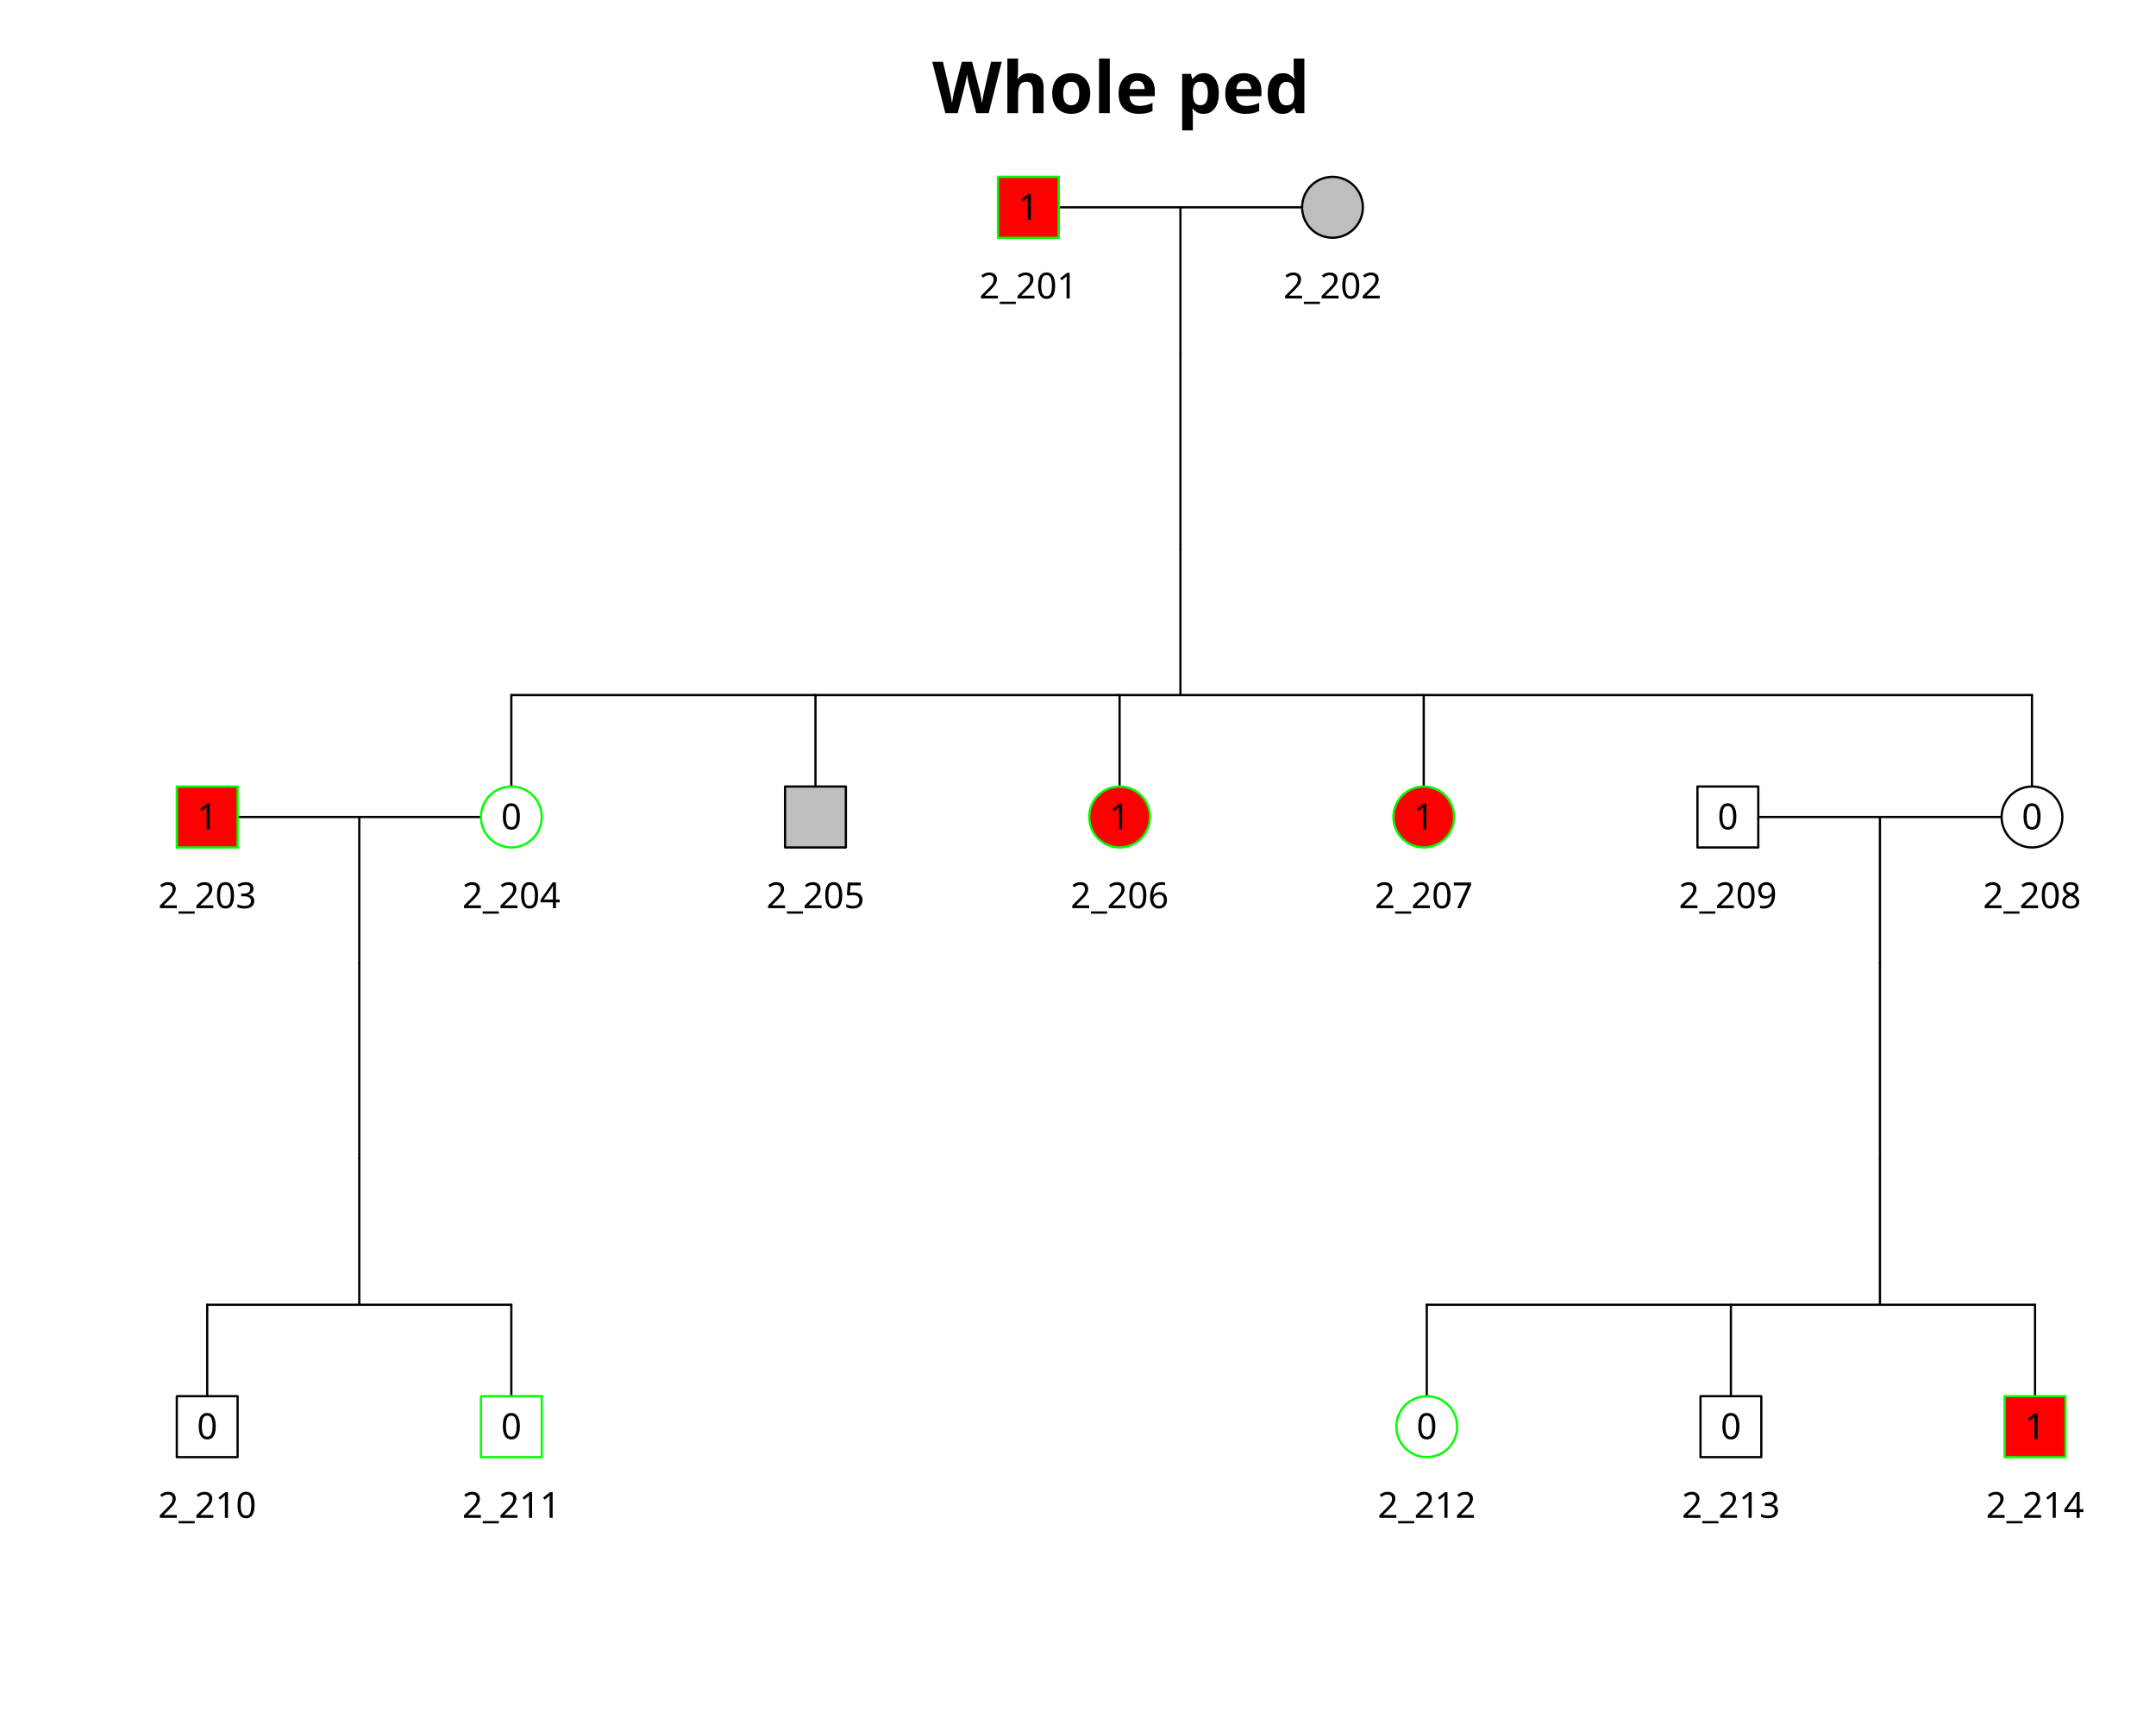
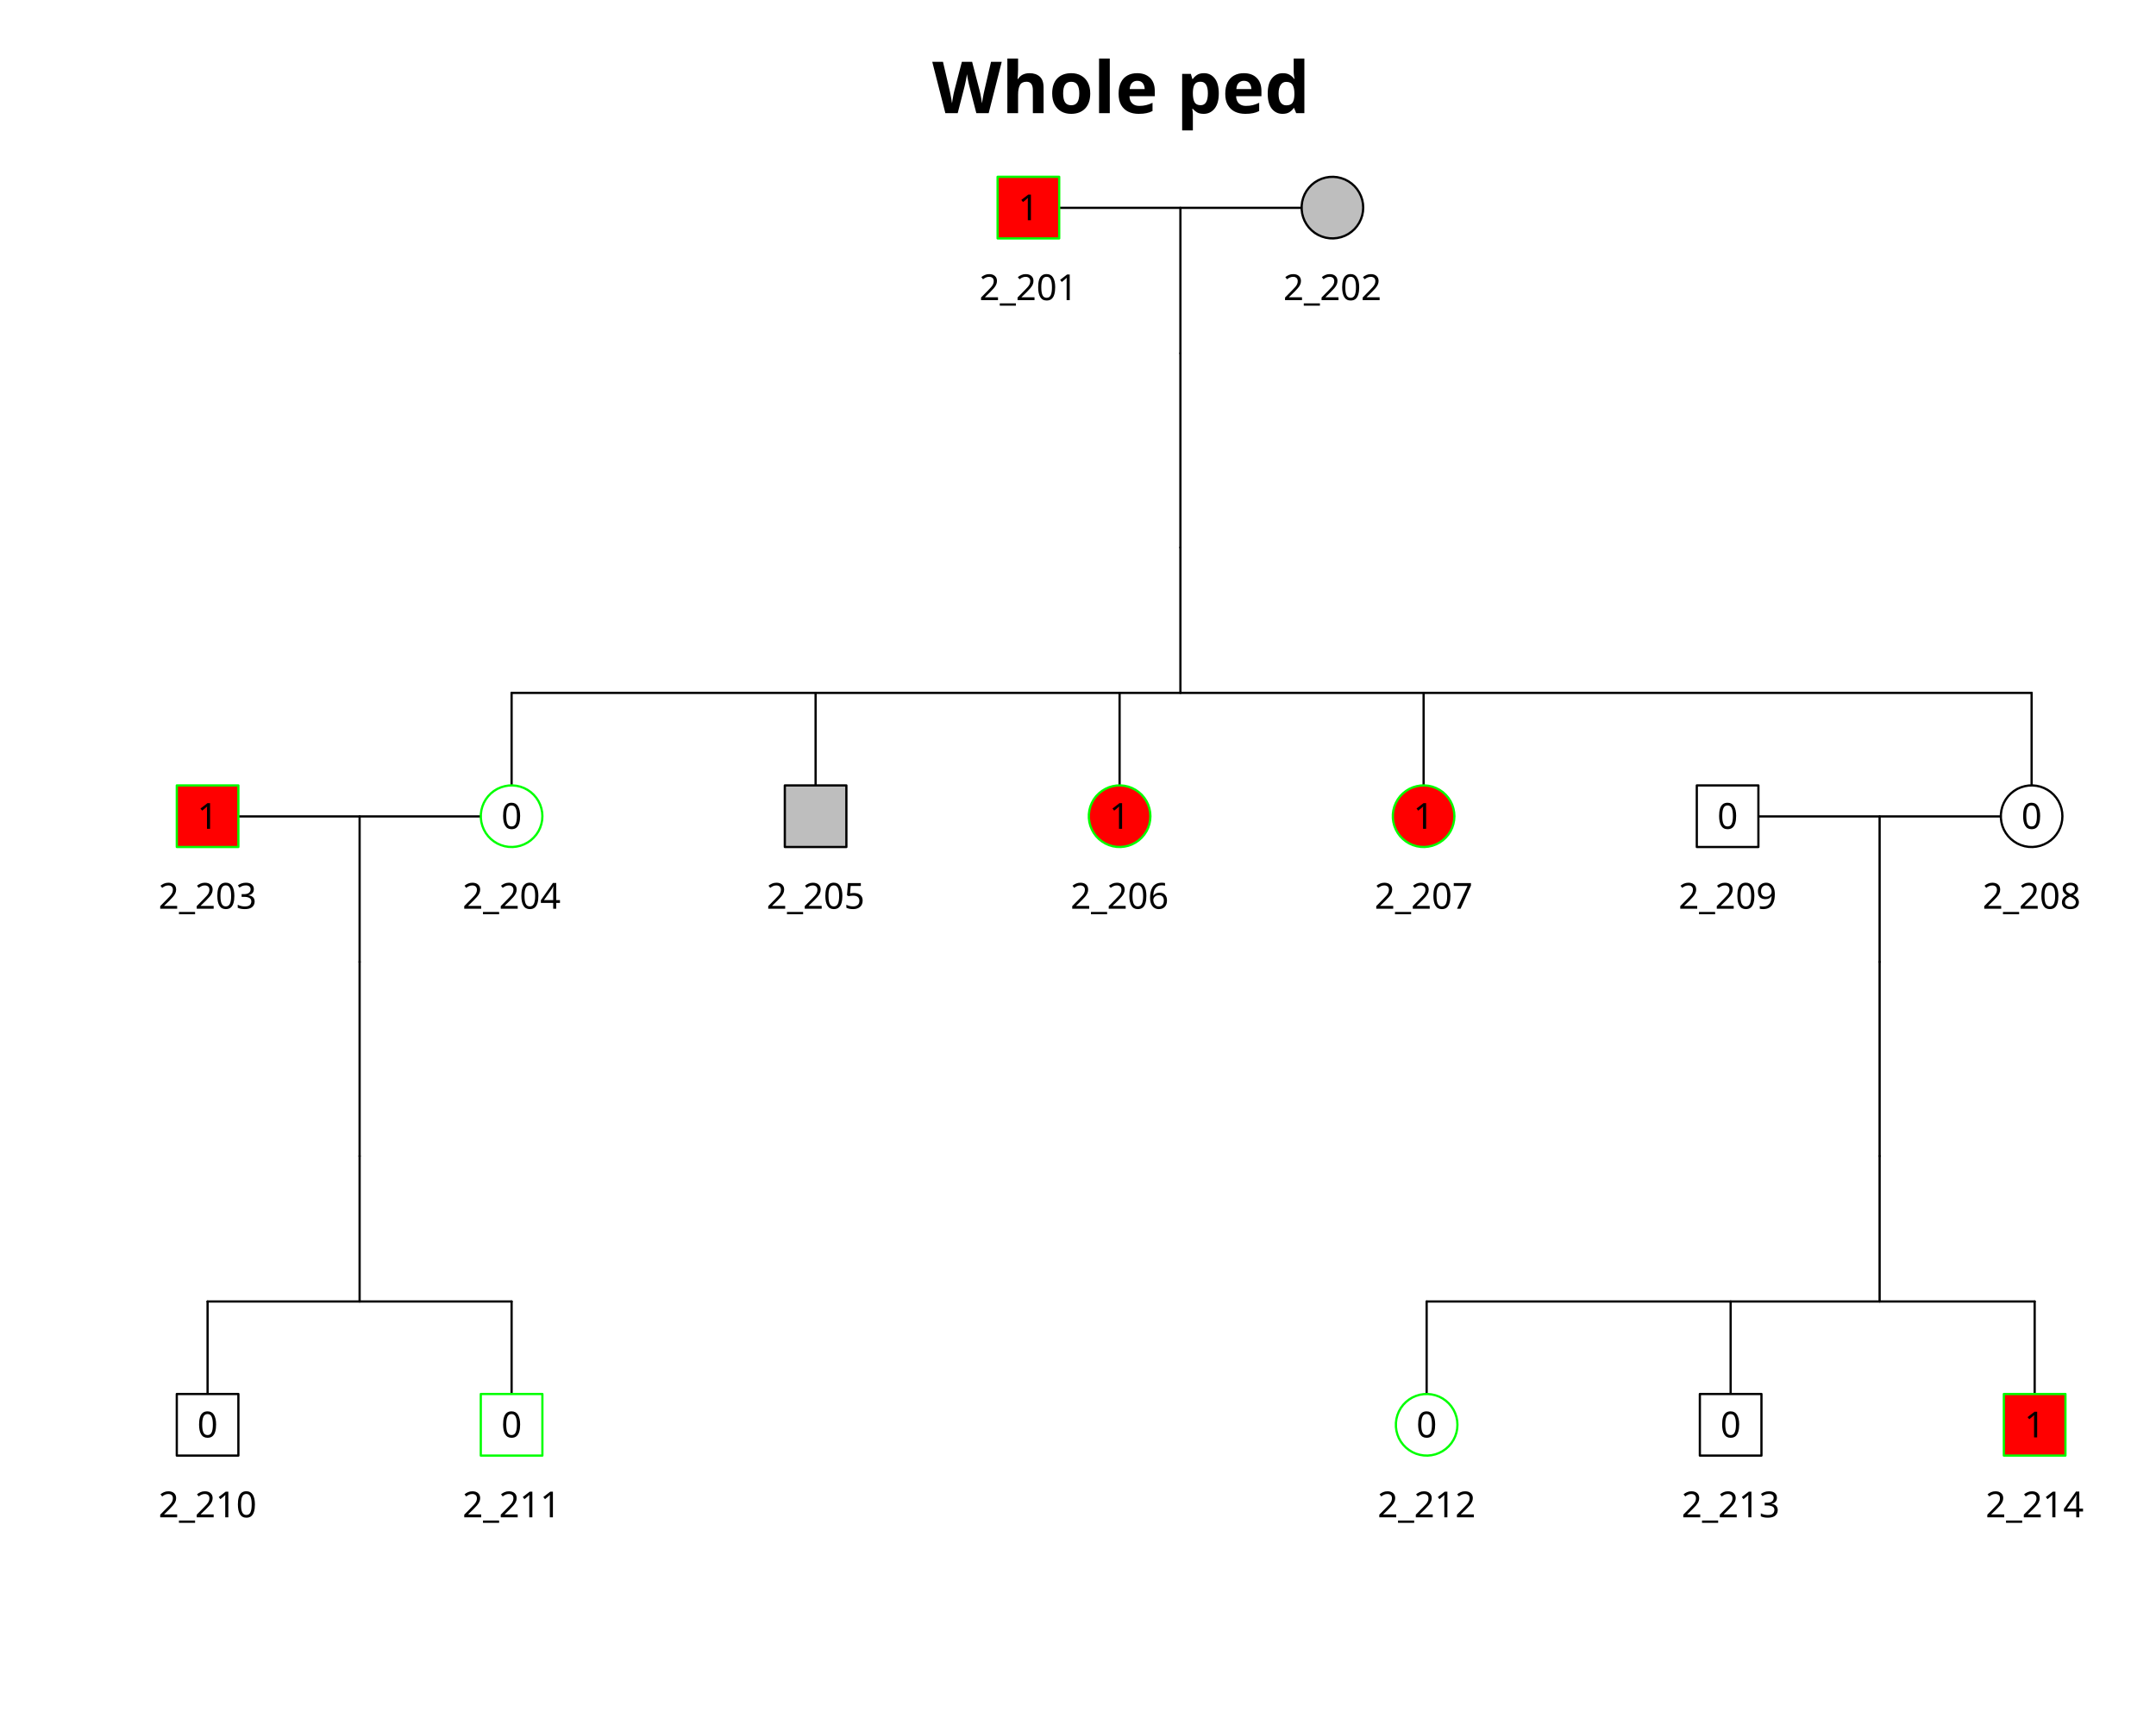
<svg xmlns="http://www.w3.org/2000/svg" class="svglite" data-engine-version="2.0" width="720.00pt" height="576.00pt" viewBox="0 0 720.00 576.00">
  <defs>
    <style type="text/css">
    .svglite line, .svglite polyline, .svglite polygon, .svglite path, .svglite rect, .svglite circle {
      fill: none;
      stroke: #000000;
      stroke-linecap: round;
      stroke-linejoin: round;
      stroke-miterlimit: 10.00;
    }
  </style>
  </defs>
  <rect width="100%" height="100%" style="stroke: none; fill: #FFFFFF;" />
  <defs>
    <clipPath id="cpMC4wMHw3MjAuMDB8MC4wMHw1NzYuMDA=">
      <rect x="0.00" y="0.00" width="720.00" height="576.00" />
    </clipPath>
  </defs>
  <g clip-path="url(#cpMC4wMHw3MjAuMDB8MC4wMHw1NzYuMDA=)">
    <text x="374.40" y="37.78" text-anchor="middle" style="font-size: 24.00px; font-weight: bold; font-family: sans;" textLength="114.74px" lengthAdjust="spacingAndGlyphs">Whole ped</text>
-     <line x1="353.58" y1="69.22" x2="434.83" y2="69.22" style="stroke-width: 0.75;" />
-     <line x1="79.35" y1="272.80" x2="160.61" y2="272.80" style="stroke-width: 0.75;" />
-     <line x1="587.18" y1="272.80" x2="668.43" y2="272.80" style="stroke-width: 0.75;" />
-     <line x1="170.76" y1="262.62" x2="170.76" y2="232.09" style="stroke-width: 0.75;" />
-     <line x1="272.33" y1="262.62" x2="272.33" y2="232.09" style="stroke-width: 0.75;" />
-     <line x1="373.89" y1="262.62" x2="373.89" y2="232.09" style="stroke-width: 0.75;" />
-     <line x1="475.46" y1="262.62" x2="475.46" y2="232.09" style="stroke-width: 0.75;" />
-     <line x1="678.59" y1="262.62" x2="678.59" y2="232.09" style="stroke-width: 0.75;" />
-     <line x1="170.76" y1="232.09" x2="678.59" y2="232.09" style="stroke-width: 0.75;" />
-     <line x1="394.21" y1="232.09" x2="394.21" y2="183.23" style="stroke-width: 0.75;" />
-     <line x1="394.21" y1="183.23" x2="394.21" y2="118.08" style="stroke-width: 0.75;" />
-     <line x1="394.21" y1="118.08" x2="394.21" y2="69.22" style="stroke-width: 0.75;" />
-     <line x1="69.20" y1="466.21" x2="69.20" y2="435.67" style="stroke-width: 0.75;" />
-     <line x1="170.76" y1="466.21" x2="170.76" y2="435.67" style="stroke-width: 0.75;" />
-     <line x1="69.20" y1="435.67" x2="170.76" y2="435.67" style="stroke-width: 0.75;" />
-     <line x1="119.98" y1="435.67" x2="119.98" y2="386.81" style="stroke-width: 0.75;" />
-     <line x1="119.98" y1="386.81" x2="119.98" y2="321.66" style="stroke-width: 0.75;" />
-     <line x1="119.98" y1="321.66" x2="119.98" y2="272.80" style="stroke-width: 0.75;" />
-     <line x1="476.47" y1="466.21" x2="476.47" y2="435.67" style="stroke-width: 0.75;" />
-     <line x1="578.04" y1="466.21" x2="578.04" y2="435.67" style="stroke-width: 0.75;" />
-     <line x1="679.60" y1="466.21" x2="679.60" y2="435.67" style="stroke-width: 0.75;" />
-     <line x1="476.47" y1="435.67" x2="679.60" y2="435.67" style="stroke-width: 0.75;" />
-     <line x1="627.81" y1="435.67" x2="627.81" y2="386.81" style="stroke-width: 0.75;" />
-     <line x1="627.81" y1="386.81" x2="627.81" y2="321.66" style="stroke-width: 0.75;" />
-     <line x1="627.81" y1="321.66" x2="627.81" y2="272.80" style="stroke-width: 0.75;" />
-     <polygon points="333.27,59.04 333.27,79.40 353.58,79.40 353.58,59.04 " style="stroke-width: 0.75; stroke: #00FF00; fill: #FF0000;" />
-     <polygon points="59.04,262.62 59.04,282.98 79.35,282.98 79.35,262.62 " style="stroke-width: 0.75; stroke: #00FF00; fill: #FF0000;" />
-     <polygon points="59.04,466.21 59.04,486.56 79.35,486.56 79.35,466.21 " style="stroke-width: 0.75; fill: #FFFFFF;" />
-     <polygon points="455.14,69.22 455.06,70.52 454.81,71.80 454.40,73.04 453.84,74.21 453.13,75.31 452.28,76.30 451.32,77.18 450.25,77.92 449.10,78.53 447.88,78.98 446.61,79.27 445.31,79.39 444.01,79.35 442.73,79.14 441.48,78.77 440.29,78.24 439.18,77.57 438.16,76.75 437.25,75.82 436.48,74.77 435.84,73.64 435.35,72.43 435.02,71.16 434.85,69.87 434.85,68.57 435.02,67.27 435.35,66.01 435.84,64.80 436.48,63.67 437.25,62.62 438.16,61.68 439.18,60.87 440.29,60.19 441.48,59.67 442.73,59.30 444.01,59.09 445.31,59.05 446.61,59.17 447.88,59.46 449.10,59.91 450.25,60.51 451.32,61.26 452.28,62.14 453.13,63.13 453.84,64.22 454.40,65.40 454.81,66.64 455.06,67.92 455.14,69.22 " style="stroke-width: 0.75; fill: #BEBEBE;" />
-     <polygon points="180.92,272.80 180.83,274.10 180.59,275.38 180.18,276.62 179.61,277.80 178.90,278.89 178.06,279.88 177.09,280.76 176.03,281.51 174.87,282.11 173.65,282.56 172.38,282.85 171.09,282.98 169.79,282.93 168.50,282.73 167.25,282.35 166.06,281.83 164.95,281.15 163.93,280.34 163.03,279.40 162.25,278.36 161.61,277.22 161.12,276.01 160.79,274.75 160.63,273.45 160.63,272.15 160.79,270.86 161.12,269.59 161.61,268.39 162.25,267.25 163.03,266.20 163.93,265.27 164.95,264.45 166.06,263.78 167.25,263.25 168.50,262.88 169.79,262.67 171.09,262.63 172.38,262.75 173.65,263.04 174.87,263.49 176.03,264.10 177.09,264.84 178.06,265.72 178.90,266.71 179.61,267.81 180.18,268.98 180.59,270.22 180.83,271.50 180.92,272.80 " style="stroke-width: 0.75; stroke: #00FF00; fill: #FFFFFF;" />
-     <polygon points="160.61,466.21 160.61,486.56 180.92,486.56 180.92,466.21 " style="stroke-width: 0.75; stroke: #00FF00; fill: #FFFFFF;" />
-     <polygon points="262.17,262.62 262.17,282.98 282.48,282.98 282.48,262.62 " style="stroke-width: 0.75; fill: #BEBEBE;" />
-     <polygon points="486.63,476.39 486.55,477.69 486.30,478.97 485.89,480.20 485.32,481.38 484.61,482.47 483.77,483.47 482.81,484.34 481.74,485.09 480.58,485.69 479.36,486.14 478.09,486.43 476.80,486.56 475.50,486.52 474.21,486.31 472.97,485.94 471.78,485.41 470.66,484.73 469.64,483.92 468.74,482.98 467.96,481.94 467.32,480.80 466.83,479.59 466.50,478.33 466.34,477.04 466.34,475.73 466.50,474.44 466.83,473.18 467.32,471.97 467.96,470.83 468.74,469.79 469.64,468.85 470.66,468.04 471.78,467.36 472.97,466.83 474.21,466.46 475.50,466.25 476.80,466.21 478.09,466.34 479.36,466.63 480.58,467.08 481.74,467.68 482.81,468.43 483.77,469.30 484.61,470.30 485.32,471.39 485.89,472.57 486.30,473.80 486.55,475.08 486.63,476.39 " style="stroke-width: 0.75; stroke: #00FF00; fill: #FFFFFF;" />
-     <polygon points="384.05,272.80 383.97,274.10 383.72,275.38 383.31,276.62 382.74,277.80 382.03,278.89 381.19,279.88 380.22,280.76 379.16,281.51 378.00,282.11 376.78,282.56 375.51,282.85 374.22,282.98 372.92,282.93 371.63,282.73 370.38,282.35 369.19,281.83 368.08,281.15 367.06,280.34 366.16,279.40 365.38,278.36 364.74,277.22 364.25,276.01 363.92,274.75 363.76,273.45 363.76,272.15 363.92,270.86 364.25,269.59 364.74,268.39 365.38,267.25 366.16,266.20 367.06,265.27 368.08,264.45 369.19,263.78 370.38,263.25 371.63,262.88 372.92,262.67 374.22,262.63 375.51,262.75 376.78,263.04 378.00,263.49 379.16,264.10 380.22,264.84 381.19,265.72 382.03,266.71 382.74,267.81 383.31,268.98 383.72,270.22 383.97,271.50 384.05,272.80 " style="stroke-width: 0.75; stroke: #00FF00; fill: #FF0000;" />
-     <polygon points="567.88,466.21 567.88,486.56 588.19,486.56 588.19,466.21 " style="stroke-width: 0.75; fill: #FFFFFF;" />
-     <polygon points="485.61,272.80 485.53,274.10 485.28,275.38 484.87,276.62 484.31,277.80 483.60,278.89 482.75,279.88 481.79,280.76 480.72,281.51 479.57,282.11 478.35,282.56 477.08,282.85 475.78,282.98 474.48,282.93 473.20,282.73 471.95,282.35 470.76,281.83 469.65,281.15 468.63,280.34 467.72,279.40 466.95,278.36 466.31,277.22 465.82,276.01 465.49,274.75 465.32,273.45 465.32,272.15 465.49,270.86 465.82,269.59 466.31,268.39 466.95,267.25 467.72,266.20 468.63,265.27 469.65,264.45 470.76,263.78 471.95,263.25 473.20,262.88 474.48,262.67 475.78,262.63 477.08,262.75 478.35,263.04 479.57,263.49 480.72,264.10 481.79,264.84 482.75,265.72 483.60,266.71 484.31,267.81 484.87,268.98 485.28,270.22 485.53,271.50 485.61,272.80 " style="stroke-width: 0.75; stroke: #00FF00; fill: #FF0000;" />
-     <polygon points="669.45,466.21 669.45,486.56 689.76,486.56 689.76,466.21 " style="stroke-width: 0.75; stroke: #00FF00; fill: #FF0000;" />
-     <polygon points="566.87,262.62 566.87,282.98 587.18,282.98 587.18,262.62 " style="stroke-width: 0.75; fill: #FFFFFF;" />
-     <polygon points="688.74,272.80 688.66,274.10 688.41,275.38 688.00,276.62 687.44,277.80 686.73,278.89 685.88,279.88 684.92,280.76 683.85,281.51 682.70,282.11 681.48,282.56 680.21,282.85 678.91,282.98 677.61,282.93 676.33,282.73 675.08,282.35 673.89,281.83 672.78,281.15 671.76,280.34 670.85,279.40 670.08,278.36 669.44,277.22 668.95,276.01 668.62,274.75 668.45,273.45 668.45,272.15 668.62,270.86 668.95,269.59 669.44,268.39 670.08,267.25 670.85,266.20 671.76,265.27 672.78,264.45 673.89,263.78 675.08,263.25 676.33,262.88 677.61,262.67 678.91,262.63 680.21,262.75 681.48,263.04 682.70,263.49 683.85,264.10 684.92,264.84 685.88,265.72 686.73,266.71 687.44,267.81 688.00,268.98 688.41,270.22 688.66,271.50 688.74,272.80 " style="stroke-width: 0.75; fill: #FFFFFF;" />
-     <text x="343.42" y="73.35" text-anchor="middle" style="font-size: 12.00px; font-family: sans;" textLength="6.67px" lengthAdjust="spacingAndGlyphs">1</text>
-     <text x="69.20" y="276.93" text-anchor="middle" style="font-size: 12.00px; font-family: sans;" textLength="6.67px" lengthAdjust="spacingAndGlyphs">1</text>
-     <text x="69.20" y="480.51" text-anchor="middle" style="font-size: 12.00px; font-family: sans;" textLength="6.67px" lengthAdjust="spacingAndGlyphs">0</text>
-     <text x="170.77" y="276.93" text-anchor="middle" style="font-size: 12.00px; font-family: sans;" textLength="6.67px" lengthAdjust="spacingAndGlyphs">0</text>
-     <text x="170.76" y="480.51" text-anchor="middle" style="font-size: 12.00px; font-family: sans;" textLength="6.67px" lengthAdjust="spacingAndGlyphs">0</text>
-     <text x="476.48" y="480.51" text-anchor="middle" style="font-size: 12.00px; font-family: sans;" textLength="6.67px" lengthAdjust="spacingAndGlyphs">0</text>
-     <text x="373.90" y="276.93" text-anchor="middle" style="font-size: 12.00px; font-family: sans;" textLength="6.67px" lengthAdjust="spacingAndGlyphs">1</text>
-     <text x="578.04" y="480.51" text-anchor="middle" style="font-size: 12.00px; font-family: sans;" textLength="6.67px" lengthAdjust="spacingAndGlyphs">0</text>
-     <text x="475.47" y="276.93" text-anchor="middle" style="font-size: 12.00px; font-family: sans;" textLength="6.67px" lengthAdjust="spacingAndGlyphs">1</text>
-     <text x="679.60" y="480.51" text-anchor="middle" style="font-size: 12.00px; font-family: sans;" textLength="6.67px" lengthAdjust="spacingAndGlyphs">1</text>
-     <text x="577.02" y="276.93" text-anchor="middle" style="font-size: 12.00px; font-family: sans;" textLength="6.67px" lengthAdjust="spacingAndGlyphs">0</text>
-     <text x="678.60" y="276.93" text-anchor="middle" style="font-size: 12.00px; font-family: sans;" textLength="6.67px" lengthAdjust="spacingAndGlyphs">0</text>
-     <text x="343.42" y="99.67" text-anchor="middle" style="font-size: 12.00px; font-family: sans;" textLength="33.37px" lengthAdjust="spacingAndGlyphs">2_201</text>
-     <text x="69.20" y="303.25" text-anchor="middle" style="font-size: 12.00px; font-family: sans;" textLength="33.37px" lengthAdjust="spacingAndGlyphs">2_203</text>
-     <text x="69.20" y="506.83" text-anchor="middle" style="font-size: 12.00px; font-family: sans;" textLength="33.37px" lengthAdjust="spacingAndGlyphs">2_210</text>
-     <text x="444.99" y="99.67" text-anchor="middle" style="font-size: 12.00px; font-family: sans;" textLength="33.37px" lengthAdjust="spacingAndGlyphs">2_202</text>
-     <text x="170.76" y="303.25" text-anchor="middle" style="font-size: 12.00px; font-family: sans;" textLength="33.37px" lengthAdjust="spacingAndGlyphs">2_204</text>
-     <text x="170.76" y="506.83" text-anchor="middle" style="font-size: 12.00px; font-family: sans;" textLength="33.37px" lengthAdjust="spacingAndGlyphs">2_211</text>
-     <text x="272.33" y="303.25" text-anchor="middle" style="font-size: 12.00px; font-family: sans;" textLength="33.37px" lengthAdjust="spacingAndGlyphs">2_205</text>
-     <text x="476.47" y="506.83" text-anchor="middle" style="font-size: 12.00px; font-family: sans;" textLength="33.37px" lengthAdjust="spacingAndGlyphs">2_212</text>
-     <text x="373.89" y="303.25" text-anchor="middle" style="font-size: 12.00px; font-family: sans;" textLength="33.37px" lengthAdjust="spacingAndGlyphs">2_206</text>
-     <text x="578.04" y="506.83" text-anchor="middle" style="font-size: 12.00px; font-family: sans;" textLength="33.37px" lengthAdjust="spacingAndGlyphs">2_213</text>
-     <text x="475.46" y="303.25" text-anchor="middle" style="font-size: 12.00px; font-family: sans;" textLength="33.37px" lengthAdjust="spacingAndGlyphs">2_207</text>
-     <text x="679.60" y="506.83" text-anchor="middle" style="font-size: 12.00px; font-family: sans;" textLength="33.37px" lengthAdjust="spacingAndGlyphs">2_214</text>
-     <text x="577.02" y="303.25" text-anchor="middle" style="font-size: 12.00px; font-family: sans;" textLength="33.37px" lengthAdjust="spacingAndGlyphs">2_209</text>
-     <text x="678.59" y="303.25" text-anchor="middle" style="font-size: 12.00px; font-family: sans;" textLength="33.37px" lengthAdjust="spacingAndGlyphs">2_208</text>
+     <line x1="353.69" y1="69.40" x2="434.70" y2="69.40" style="stroke-width: 0.75;" />
+     <line x1="79.61" y1="272.62" x2="160.56" y2="272.62" style="stroke-width: 0.75;" />
+     <line x1="587.19" y1="272.62" x2="668.21" y2="272.62" style="stroke-width: 0.75;" />
+     <line x1="170.85" y1="262.26" x2="170.85" y2="231.37" style="stroke-width: 0.75;" />
+     <line x1="272.37" y1="262.26" x2="272.37" y2="231.37" style="stroke-width: 0.75;" />
+     <line x1="373.89" y1="262.26" x2="373.89" y2="231.37" style="stroke-width: 0.75;" />
+     <line x1="475.42" y1="262.26" x2="475.42" y2="231.37" style="stroke-width: 0.75;" />
+     <line x1="678.46" y1="262.26" x2="678.46" y2="231.37" style="stroke-width: 0.75;" />
+     <line x1="170.85" y1="231.37" x2="678.46" y2="231.37" style="stroke-width: 0.75;" />
+     <line x1="394.20" y1="231.37" x2="394.20" y2="182.80" style="stroke-width: 0.75;" />
+     <line x1="394.20" y1="182.80" x2="394.20" y2="117.97" style="stroke-width: 0.75;" />
+     <line x1="394.20" y1="117.97" x2="394.20" y2="69.40" style="stroke-width: 0.75;" />
+     <line x1="69.32" y1="465.47" x2="69.32" y2="434.59" style="stroke-width: 0.75;" />
+     <line x1="170.85" y1="465.47" x2="170.85" y2="434.59" style="stroke-width: 0.75;" />
+     <line x1="69.32" y1="434.59" x2="170.85" y2="434.59" style="stroke-width: 0.75;" />
+     <line x1="120.09" y1="434.59" x2="120.09" y2="386.02" style="stroke-width: 0.75;" />
+     <line x1="120.09" y1="386.02" x2="120.09" y2="321.19" style="stroke-width: 0.75;" />
+     <line x1="120.09" y1="321.19" x2="120.09" y2="272.62" style="stroke-width: 0.75;" />
+     <line x1="476.43" y1="465.47" x2="476.43" y2="434.59" style="stroke-width: 0.75;" />
+     <line x1="577.95" y1="465.47" x2="577.95" y2="434.59" style="stroke-width: 0.75;" />
+     <line x1="679.48" y1="465.47" x2="679.48" y2="434.59" style="stroke-width: 0.75;" />
+     <line x1="476.43" y1="434.59" x2="679.48" y2="434.59" style="stroke-width: 0.75;" />
+     <line x1="627.70" y1="434.59" x2="627.70" y2="386.02" style="stroke-width: 0.75;" />
+     <line x1="627.70" y1="386.02" x2="627.70" y2="321.19" style="stroke-width: 0.75;" />
+     <line x1="627.70" y1="321.19" x2="627.70" y2="272.62" style="stroke-width: 0.75;" />
+     <polygon points="333.15,59.04 333.15,79.61 353.72,79.61 353.72,59.04 " style="stroke-width: 0.75; stroke: #00FF00; fill: #FF0000;" />
+     <polygon points="59.04,262.26 59.04,282.82 79.61,282.82 79.61,262.26 " style="stroke-width: 0.75; stroke: #00FF00; fill: #FF0000;" />
+     <polygon points="59.04,465.47 59.04,486.04 79.61,486.04 79.61,465.47 " style="stroke-width: 0.75; fill: #FFFFFF;" />
+     <polygon points="455.24,69.32 455.16,70.64 454.91,71.93 454.49,73.18 453.92,74.37 453.20,75.47 452.35,76.48 451.37,77.36 450.29,78.12 449.12,78.73 447.88,79.18 446.60,79.47 445.29,79.60 443.97,79.56 442.67,79.35 441.41,78.97 440.20,78.44 439.07,77.76 438.04,76.93 437.13,75.99 436.34,74.93 435.69,73.78 435.20,72.56 434.86,71.29 434.70,69.98 434.70,68.66 434.86,67.36 435.20,66.08 435.69,64.86 436.34,63.71 437.13,62.66 438.04,61.71 439.07,60.89 440.20,60.21 441.41,59.67 442.67,59.30 443.97,59.09 445.29,59.05 446.60,59.17 447.88,59.47 449.12,59.92 450.29,60.53 451.37,61.28 452.35,62.17 453.20,63.17 453.92,64.28 454.49,65.46 454.91,66.71 455.16,68.01 455.24,69.32 " style="stroke-width: 0.75; fill: #BEBEBE;" />
+     <polygon points="181.13,272.54 181.05,273.86 180.79,275.15 180.38,276.40 179.81,277.59 179.09,278.69 178.23,279.69 177.26,280.58 176.18,281.33 175.01,281.94 173.77,282.40 172.49,282.69 171.18,282.82 169.86,282.78 168.56,282.57 167.30,282.19 166.09,281.66 164.96,280.97 163.93,280.15 163.02,279.21 162.23,278.15 161.58,277.00 161.09,275.78 160.75,274.51 160.58,273.20 160.58,271.88 160.75,270.57 161.09,269.30 161.58,268.08 162.23,266.93 163.02,265.87 163.93,264.93 164.96,264.11 166.09,263.42 167.30,262.89 168.56,262.52 169.86,262.30 171.18,262.26 172.49,262.39 173.77,262.68 175.01,263.14 176.18,263.75 177.26,264.50 178.23,265.39 179.09,266.39 179.81,267.49 180.38,268.68 180.79,269.93 181.05,271.23 181.13,272.54 " style="stroke-width: 0.75; stroke: #00FF00; fill: #FFFFFF;" />
+     <polygon points="160.56,465.47 160.56,486.04 181.13,486.04 181.13,465.47 " style="stroke-width: 0.75; stroke: #00FF00; fill: #FFFFFF;" />
+     <polygon points="262.09,262.26 262.09,282.82 282.65,282.82 282.65,262.26 " style="stroke-width: 0.75; fill: #BEBEBE;" />
+     <polygon points="486.71,475.76 486.63,477.07 486.38,478.37 485.96,479.62 485.39,480.80 484.67,481.91 483.82,482.91 482.84,483.80 481.76,484.55 480.59,485.16 479.36,485.62 478.07,485.91 476.76,486.04 475.44,485.99 474.14,485.78 472.88,485.41 471.67,484.87 470.55,484.19 469.52,483.37 468.60,482.42 467.81,481.37 467.16,480.22 466.67,479.00 466.34,477.72 466.17,476.42 466.17,475.10 466.34,473.79 466.67,472.52 467.16,471.30 467.81,470.15 468.60,469.09 469.52,468.15 470.55,467.32 471.67,466.64 472.88,466.11 474.14,465.73 475.44,465.52 476.76,465.48 478.07,465.61 479.36,465.90 480.59,466.35 481.76,466.96 482.84,467.72 483.82,468.60 484.67,469.61 485.39,470.71 485.96,471.90 486.38,473.15 486.63,474.44 486.71,475.76 " style="stroke-width: 0.75; stroke: #00FF00; fill: #FFFFFF;" />
+     <polygon points="384.18,272.54 384.09,273.86 383.84,275.15 383.43,276.40 382.85,277.59 382.13,278.69 381.28,279.69 380.30,280.58 379.22,281.33 378.06,281.94 376.82,282.40 375.53,282.69 374.22,282.82 372.90,282.78 371.60,282.57 370.34,282.19 369.14,281.66 368.01,280.97 366.98,280.15 366.06,279.21 365.27,278.15 364.63,277.00 364.13,275.78 363.80,274.51 363.63,273.20 363.63,271.88 363.80,270.57 364.13,269.30 364.63,268.08 365.27,266.93 366.06,265.87 366.98,264.93 368.01,264.11 369.14,263.42 370.34,262.89 371.60,262.52 372.90,262.30 374.22,262.26 375.53,262.39 376.82,262.68 378.06,263.14 379.22,263.75 380.30,264.50 381.28,265.39 382.13,266.39 382.85,267.49 383.43,268.68 383.84,269.93 384.09,271.23 384.18,272.54 " style="stroke-width: 0.75; stroke: #00FF00; fill: #FF0000;" />
+     <polygon points="567.67,465.47 567.67,486.04 588.24,486.04 588.24,465.47 " style="stroke-width: 0.75; fill: #FFFFFF;" />
+     <polygon points="485.70,272.54 485.61,273.86 485.36,275.15 484.95,276.40 484.38,277.59 483.66,278.69 482.80,279.69 481.83,280.58 480.75,281.33 479.58,281.94 478.34,282.40 477.06,282.69 475.74,282.82 474.43,282.78 473.13,282.57 471.86,282.19 470.66,281.66 469.53,280.97 468.50,280.15 467.58,279.21 466.80,278.15 466.15,277.00 465.65,275.78 465.32,274.51 465.15,273.20 465.15,271.88 465.32,270.57 465.65,269.30 466.15,268.08 466.80,266.93 467.58,265.87 468.50,264.93 469.53,264.11 470.66,263.42 471.86,262.89 473.13,262.52 474.43,262.30 475.74,262.26 477.06,262.39 478.34,262.68 479.58,263.14 480.75,263.75 481.83,264.50 482.80,265.39 483.66,266.39 484.38,267.49 484.95,268.68 485.36,269.93 485.61,271.23 485.70,272.54 " style="stroke-width: 0.75; stroke: #00FF00; fill: #FF0000;" />
+     <polygon points="669.19,465.47 669.19,486.04 689.76,486.04 689.76,465.47 " style="stroke-width: 0.75; stroke: #00FF00; fill: #FF0000;" />
+     <polygon points="566.65,262.26 566.65,282.82 587.22,282.82 587.22,262.26 " style="stroke-width: 0.75; fill: #FFFFFF;" />
+     <polygon points="688.74,272.54 688.66,273.86 688.41,275.15 687.99,276.40 687.42,277.59 686.70,278.69 685.85,279.69 684.87,280.58 683.79,281.33 682.62,281.94 681.39,282.40 680.10,282.69 678.79,282.82 677.47,282.78 676.17,282.57 674.91,282.19 673.70,281.66 672.58,280.97 671.55,280.15 670.63,279.21 669.84,278.15 669.19,277.00 668.70,275.78 668.37,274.51 668.20,273.20 668.20,271.88 668.37,270.57 668.70,269.30 669.19,268.08 669.84,266.93 670.63,265.87 671.55,264.93 672.58,264.11 673.70,263.42 674.91,262.89 676.17,262.52 677.47,262.30 678.79,262.26 680.10,262.39 681.39,262.68 682.62,263.14 683.79,263.75 684.87,264.50 685.85,265.39 686.70,266.39 687.42,267.49 687.99,268.68 688.41,269.93 688.66,271.23 688.74,272.54 " style="stroke-width: 0.75; fill: #FFFFFF;" />
+     <text x="343.44" y="73.53" text-anchor="middle" style="font-size: 12.00px; font-family: sans;" textLength="6.67px" lengthAdjust="spacingAndGlyphs">1</text>
+     <text x="69.32" y="276.75" text-anchor="middle" style="font-size: 12.00px; font-family: sans;" textLength="6.67px" lengthAdjust="spacingAndGlyphs">1</text>
+     <text x="69.32" y="479.97" text-anchor="middle" style="font-size: 12.00px; font-family: sans;" textLength="6.67px" lengthAdjust="spacingAndGlyphs">0</text>
+     <text x="170.85" y="276.75" text-anchor="middle" style="font-size: 12.00px; font-family: sans;" textLength="6.67px" lengthAdjust="spacingAndGlyphs">0</text>
+     <text x="170.85" y="479.97" text-anchor="middle" style="font-size: 12.00px; font-family: sans;" textLength="6.67px" lengthAdjust="spacingAndGlyphs">0</text>
+     <text x="476.43" y="479.97" text-anchor="middle" style="font-size: 12.00px; font-family: sans;" textLength="6.67px" lengthAdjust="spacingAndGlyphs">0</text>
+     <text x="373.89" y="276.75" text-anchor="middle" style="font-size: 12.00px; font-family: sans;" textLength="6.67px" lengthAdjust="spacingAndGlyphs">1</text>
+     <text x="577.95" y="479.97" text-anchor="middle" style="font-size: 12.00px; font-family: sans;" textLength="6.67px" lengthAdjust="spacingAndGlyphs">0</text>
+     <text x="475.42" y="276.75" text-anchor="middle" style="font-size: 12.00px; font-family: sans;" textLength="6.67px" lengthAdjust="spacingAndGlyphs">1</text>
+     <text x="679.48" y="479.97" text-anchor="middle" style="font-size: 12.00px; font-family: sans;" textLength="6.67px" lengthAdjust="spacingAndGlyphs">1</text>
+     <text x="576.94" y="276.75" text-anchor="middle" style="font-size: 12.00px; font-family: sans;" textLength="6.67px" lengthAdjust="spacingAndGlyphs">0</text>
+     <text x="678.46" y="276.75" text-anchor="middle" style="font-size: 12.00px; font-family: sans;" textLength="6.67px" lengthAdjust="spacingAndGlyphs">0</text>
+     <text x="343.44" y="100.22" text-anchor="middle" style="font-size: 12.00px; font-family: sans;" textLength="33.37px" lengthAdjust="spacingAndGlyphs">2_201</text>
+     <text x="69.32" y="303.44" text-anchor="middle" style="font-size: 12.00px; font-family: sans;" textLength="33.37px" lengthAdjust="spacingAndGlyphs">2_203</text>
+     <text x="69.32" y="506.65" text-anchor="middle" style="font-size: 12.00px; font-family: sans;" textLength="33.37px" lengthAdjust="spacingAndGlyphs">2_210</text>
+     <text x="444.96" y="100.22" text-anchor="middle" style="font-size: 12.00px; font-family: sans;" textLength="33.37px" lengthAdjust="spacingAndGlyphs">2_202</text>
+     <text x="170.85" y="303.44" text-anchor="middle" style="font-size: 12.00px; font-family: sans;" textLength="33.37px" lengthAdjust="spacingAndGlyphs">2_204</text>
+     <text x="170.85" y="506.65" text-anchor="middle" style="font-size: 12.00px; font-family: sans;" textLength="33.37px" lengthAdjust="spacingAndGlyphs">2_211</text>
+     <text x="272.37" y="303.44" text-anchor="middle" style="font-size: 12.00px; font-family: sans;" textLength="33.37px" lengthAdjust="spacingAndGlyphs">2_205</text>
+     <text x="476.43" y="506.65" text-anchor="middle" style="font-size: 12.00px; font-family: sans;" textLength="33.37px" lengthAdjust="spacingAndGlyphs">2_212</text>
+     <text x="373.89" y="303.44" text-anchor="middle" style="font-size: 12.00px; font-family: sans;" textLength="33.37px" lengthAdjust="spacingAndGlyphs">2_206</text>
+     <text x="577.95" y="506.65" text-anchor="middle" style="font-size: 12.00px; font-family: sans;" textLength="33.37px" lengthAdjust="spacingAndGlyphs">2_213</text>
+     <text x="475.42" y="303.44" text-anchor="middle" style="font-size: 12.00px; font-family: sans;" textLength="33.37px" lengthAdjust="spacingAndGlyphs">2_207</text>
+     <text x="679.48" y="506.65" text-anchor="middle" style="font-size: 12.00px; font-family: sans;" textLength="33.37px" lengthAdjust="spacingAndGlyphs">2_214</text>
+     <text x="576.94" y="303.44" text-anchor="middle" style="font-size: 12.00px; font-family: sans;" textLength="33.37px" lengthAdjust="spacingAndGlyphs">2_209</text>
+     <text x="678.46" y="303.44" text-anchor="middle" style="font-size: 12.00px; font-family: sans;" textLength="33.37px" lengthAdjust="spacingAndGlyphs">2_208</text>
  </g>
</svg>
